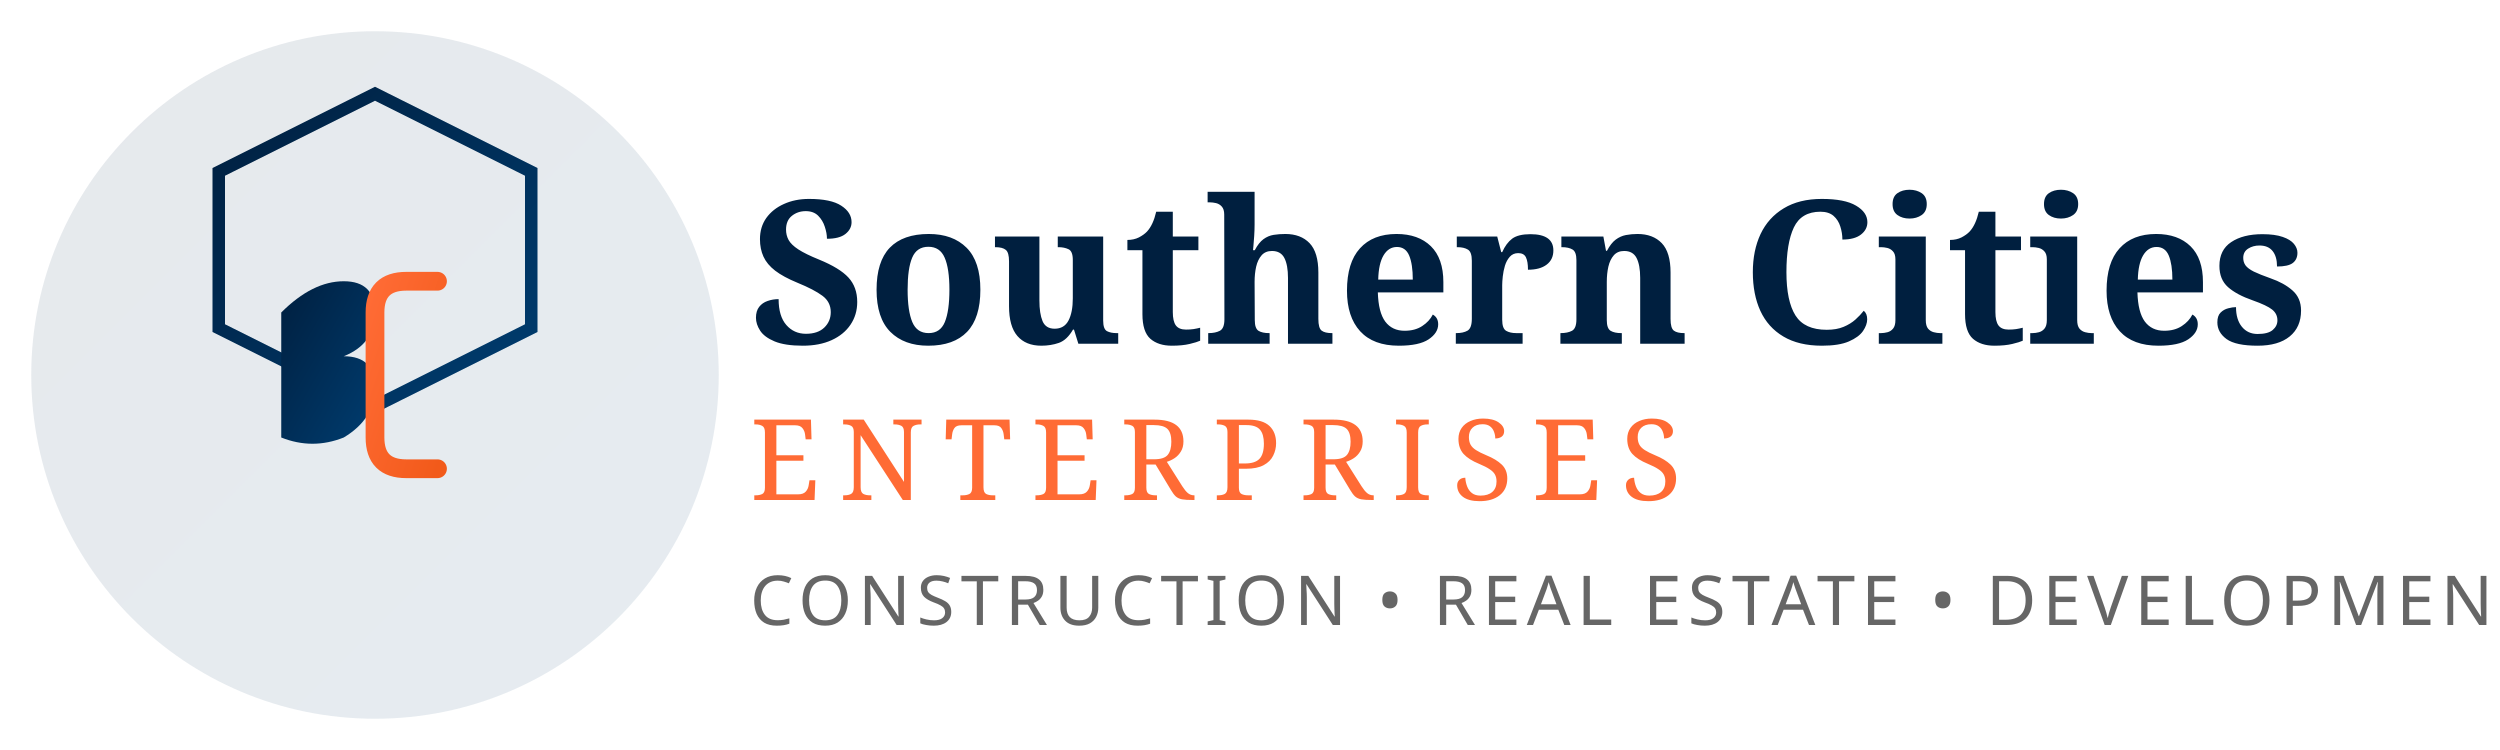
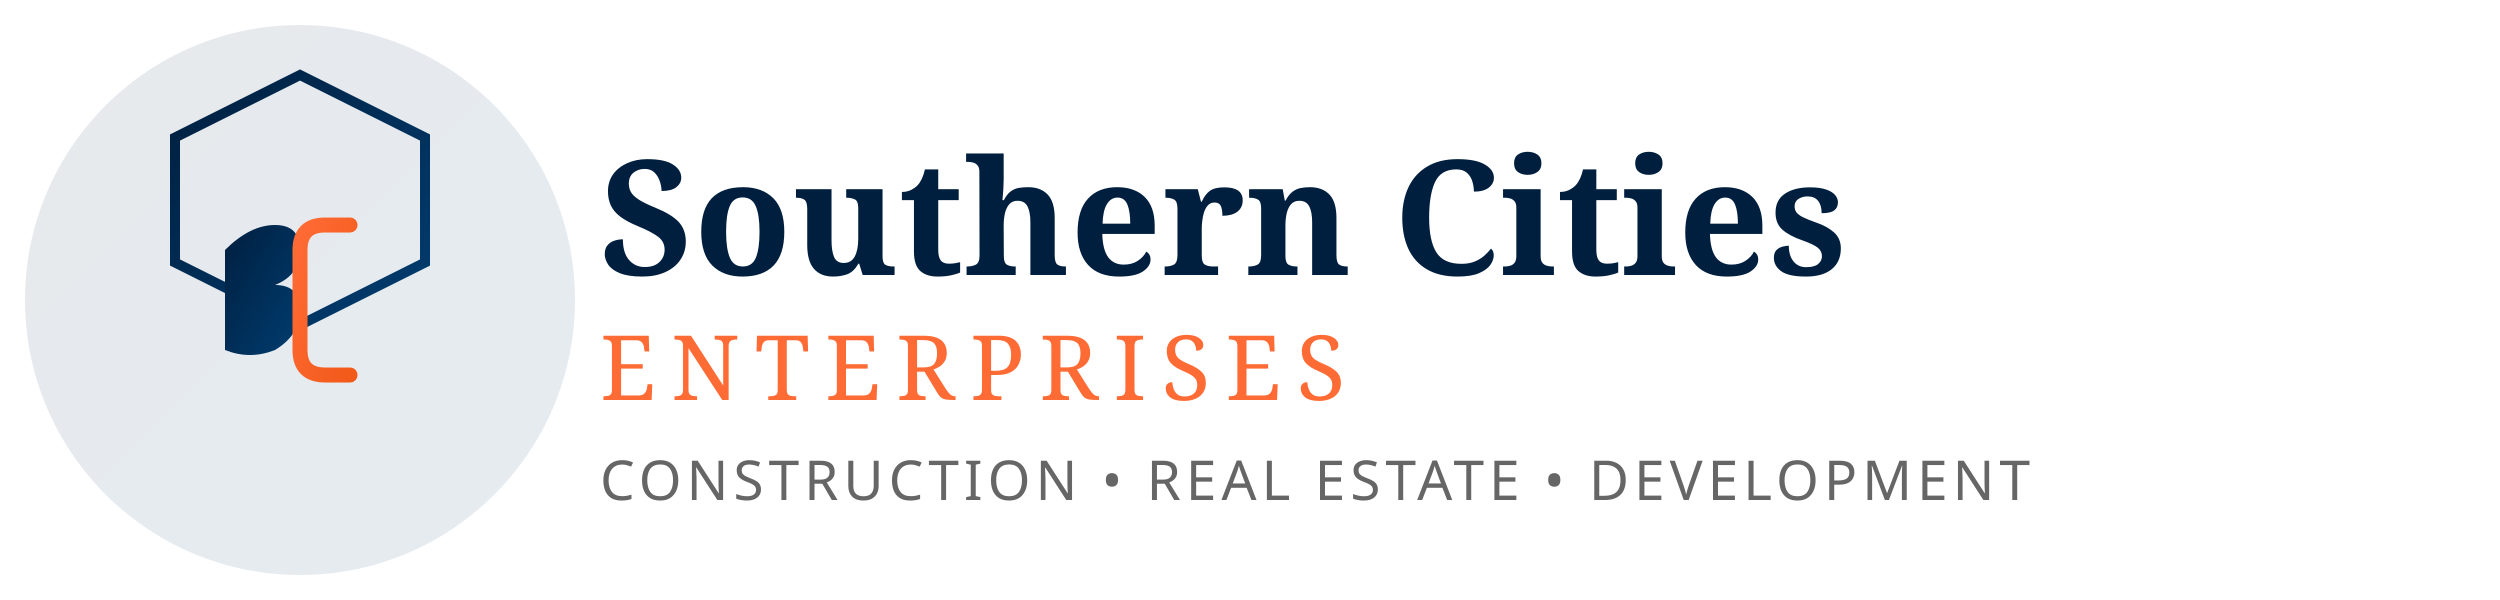
- <svg xmlns="http://www.w3.org/2000/svg" viewBox="0 0 400 120" width="400" height="120">
+ <svg xmlns="http://www.w3.org/2000/svg" viewBox="0 0 500 120" width="500" height="120">
  <defs>
    <linearGradient id="navyGradient" x1="0%" y1="0%" x2="100%" y2="100%">
      <stop offset="0%" style="stop-color:#001f3f;stop-opacity:1" />
      <stop offset="100%" style="stop-color:#003d70;stop-opacity:1" />
    </linearGradient>
    <linearGradient id="orangeGradient" x1="0%" y1="0%" x2="100%" y2="100%">
      <stop offset="0%" style="stop-color:#ff6b35;stop-opacity:1" />
      <stop offset="100%" style="stop-color:#f25a1a;stop-opacity:1" />
    </linearGradient>
  </defs>
  <circle cx="60" cy="60" r="55" fill="url(#navyGradient)" opacity="0.1" />
  <g>
    <polygon points="60,15 85,27.5 85,52.5 60,65 35,52.5 35,27.5" fill="none" stroke="url(#navyGradient)" stroke-width="2" />
    <path d="M 45 50 Q 50 45 55 45 Q 60 45 60 50 Q 60 55 55 57 L 55 57 Q 60 57 60 62 Q 60 67 55 70 Q 50 72 45 70" fill="url(#navyGradient)" stroke="none" />
    <path d="M 70 45 L 65 45 Q 60 45 60 50 L 60 70 Q 60 75 65 75 L 70 75" fill="none" stroke="url(#orangeGradient)" stroke-width="3" stroke-linecap="round" />
  </g>
  <text x="120" y="55" font-family="serif" font-size="32" font-weight="bold" fill="#001f3f">
    Southern Cities
  </text>
  <text x="120" y="80" font-family="serif" font-size="18" letter-spacing="3" fill="#ff6b35">
    ENTERPRISES
  </text>
  <text x="120" y="100" font-family="sans-serif" font-size="11" fill="#666" letter-spacing="1">
    CONSTRUCTION • REAL ESTATE • DEVELOPMENT
  </text>
</svg>
